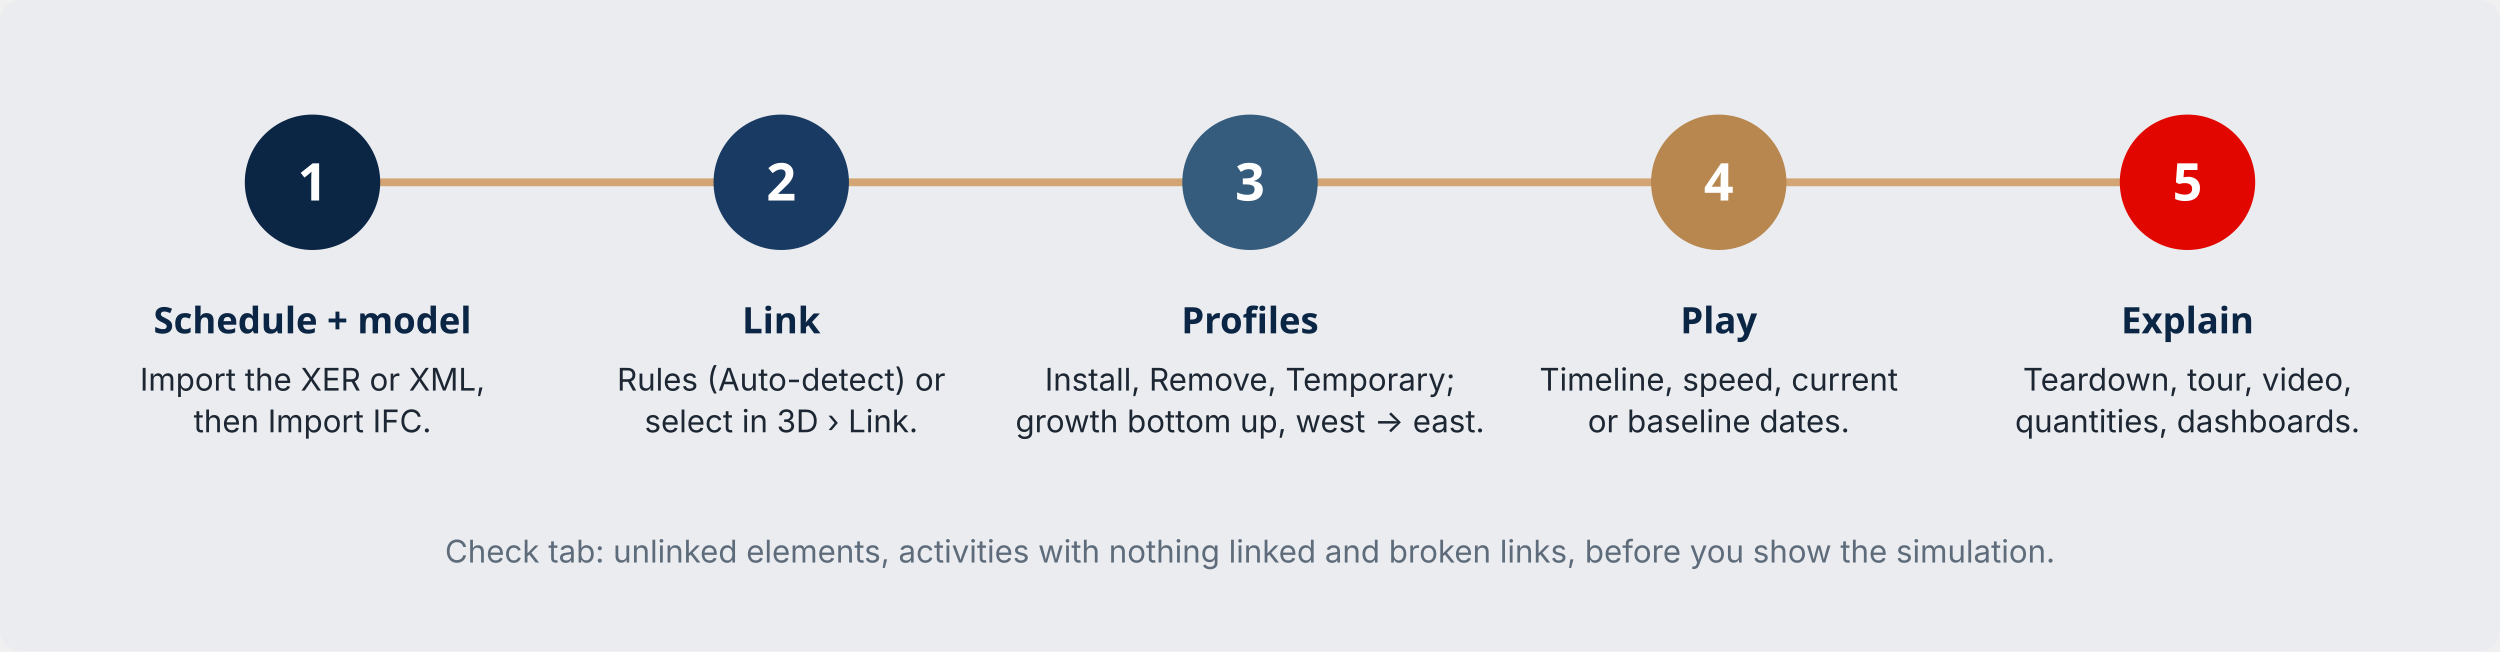
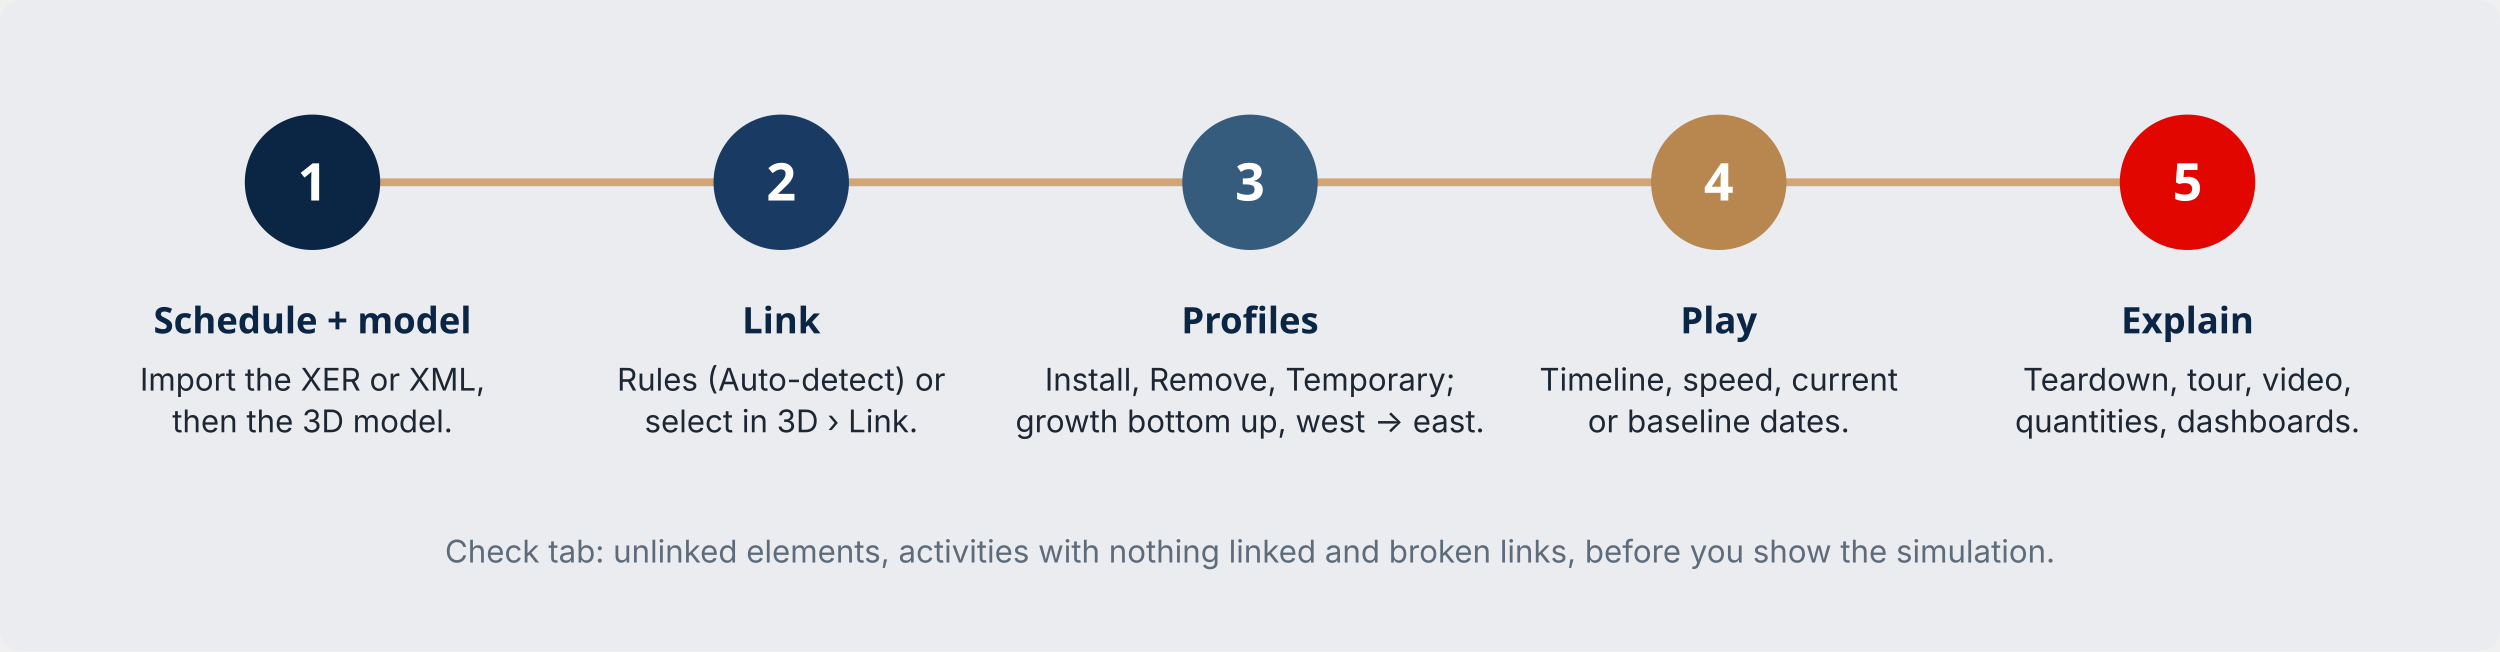
<svg xmlns="http://www.w3.org/2000/svg" viewBox="0 0 960 250" role="img" aria-label="How a 4D simulation is built">
  <style>.fd-h{font:700 14px Montserrat,sans-serif;fill:#0b2545}.fd-s{font:12px Inter,sans-serif;fill:#1d2733}.fd-n{font:700 20px Montserrat,sans-serif;fill:#fff}</style>
  <rect width="960" height="250" rx="8" fill="#ebecef" />
  <g stroke="#d4a574" stroke-width="3">
    <path d="M120 70H840" />
  </g>
  <g>
    <circle cx="120" cy="70" r="26" fill="#0b2545" />
    <text class="fd-n" x="120" y="77" text-anchor="middle">1</text>
    <circle cx="300" cy="70" r="26" fill="#183a63" />
    <text class="fd-n" x="300" y="77" text-anchor="middle">2</text>
    <circle cx="480" cy="70" r="26" fill="#355b7d" />
    <text class="fd-n" x="480" y="77" text-anchor="middle">3</text>
    <circle cx="660" cy="70" r="26" fill="#b8874f" />
    <text class="fd-n" x="660" y="77" text-anchor="middle">4</text>
    <circle cx="840" cy="70" r="26" fill="#e10600" />
    <text class="fd-n" x="840" y="77" text-anchor="middle">5</text>
  </g>
  <g text-anchor="middle">
    <text class="fd-h" x="120" y="128">Schedule + model</text>
    <text class="fd-s" x="120" y="150">Import the XER or XML,</text>
-     <text class="fd-s" x="120" y="166">then Import IFC.</text>
+     <text class="fd-s" x="120" y="166">then the 3D model.</text>
    <text class="fd-h" x="300" y="128">Link</text>
    <text class="fd-s" x="300" y="150">Rules (Auto-detect) or</text>
    <text class="fd-s" x="300" y="166">select in 3D › Link.</text>
    <text class="fd-h" x="480" y="128">Profiles</text>
    <text class="fd-s" x="480" y="150">Install, Remove, Temporary;</text>
    <text class="fd-s" x="480" y="166">growth bottom up, west → east.</text>
    <text class="fd-h" x="660" y="128">Play</text>
    <text class="fd-s" x="660" y="150">Timeline, speed, current</text>
    <text class="fd-s" x="660" y="166">or baseline dates.</text>
    <text class="fd-h" x="840" y="128">Explain</text>
    <text class="fd-s" x="840" y="150">Teardown, tour, video,</text>
    <text class="fd-s" x="840" y="166">quantities, dashboards.</text>
  </g>
  <text x="480" y="216" text-anchor="middle" style="font:12px Inter,sans-serif;fill:#5d6b7a">Check tab: unlinked elements, activities with nothing linked and broken links, before you show the simulation.</text>
</svg>
